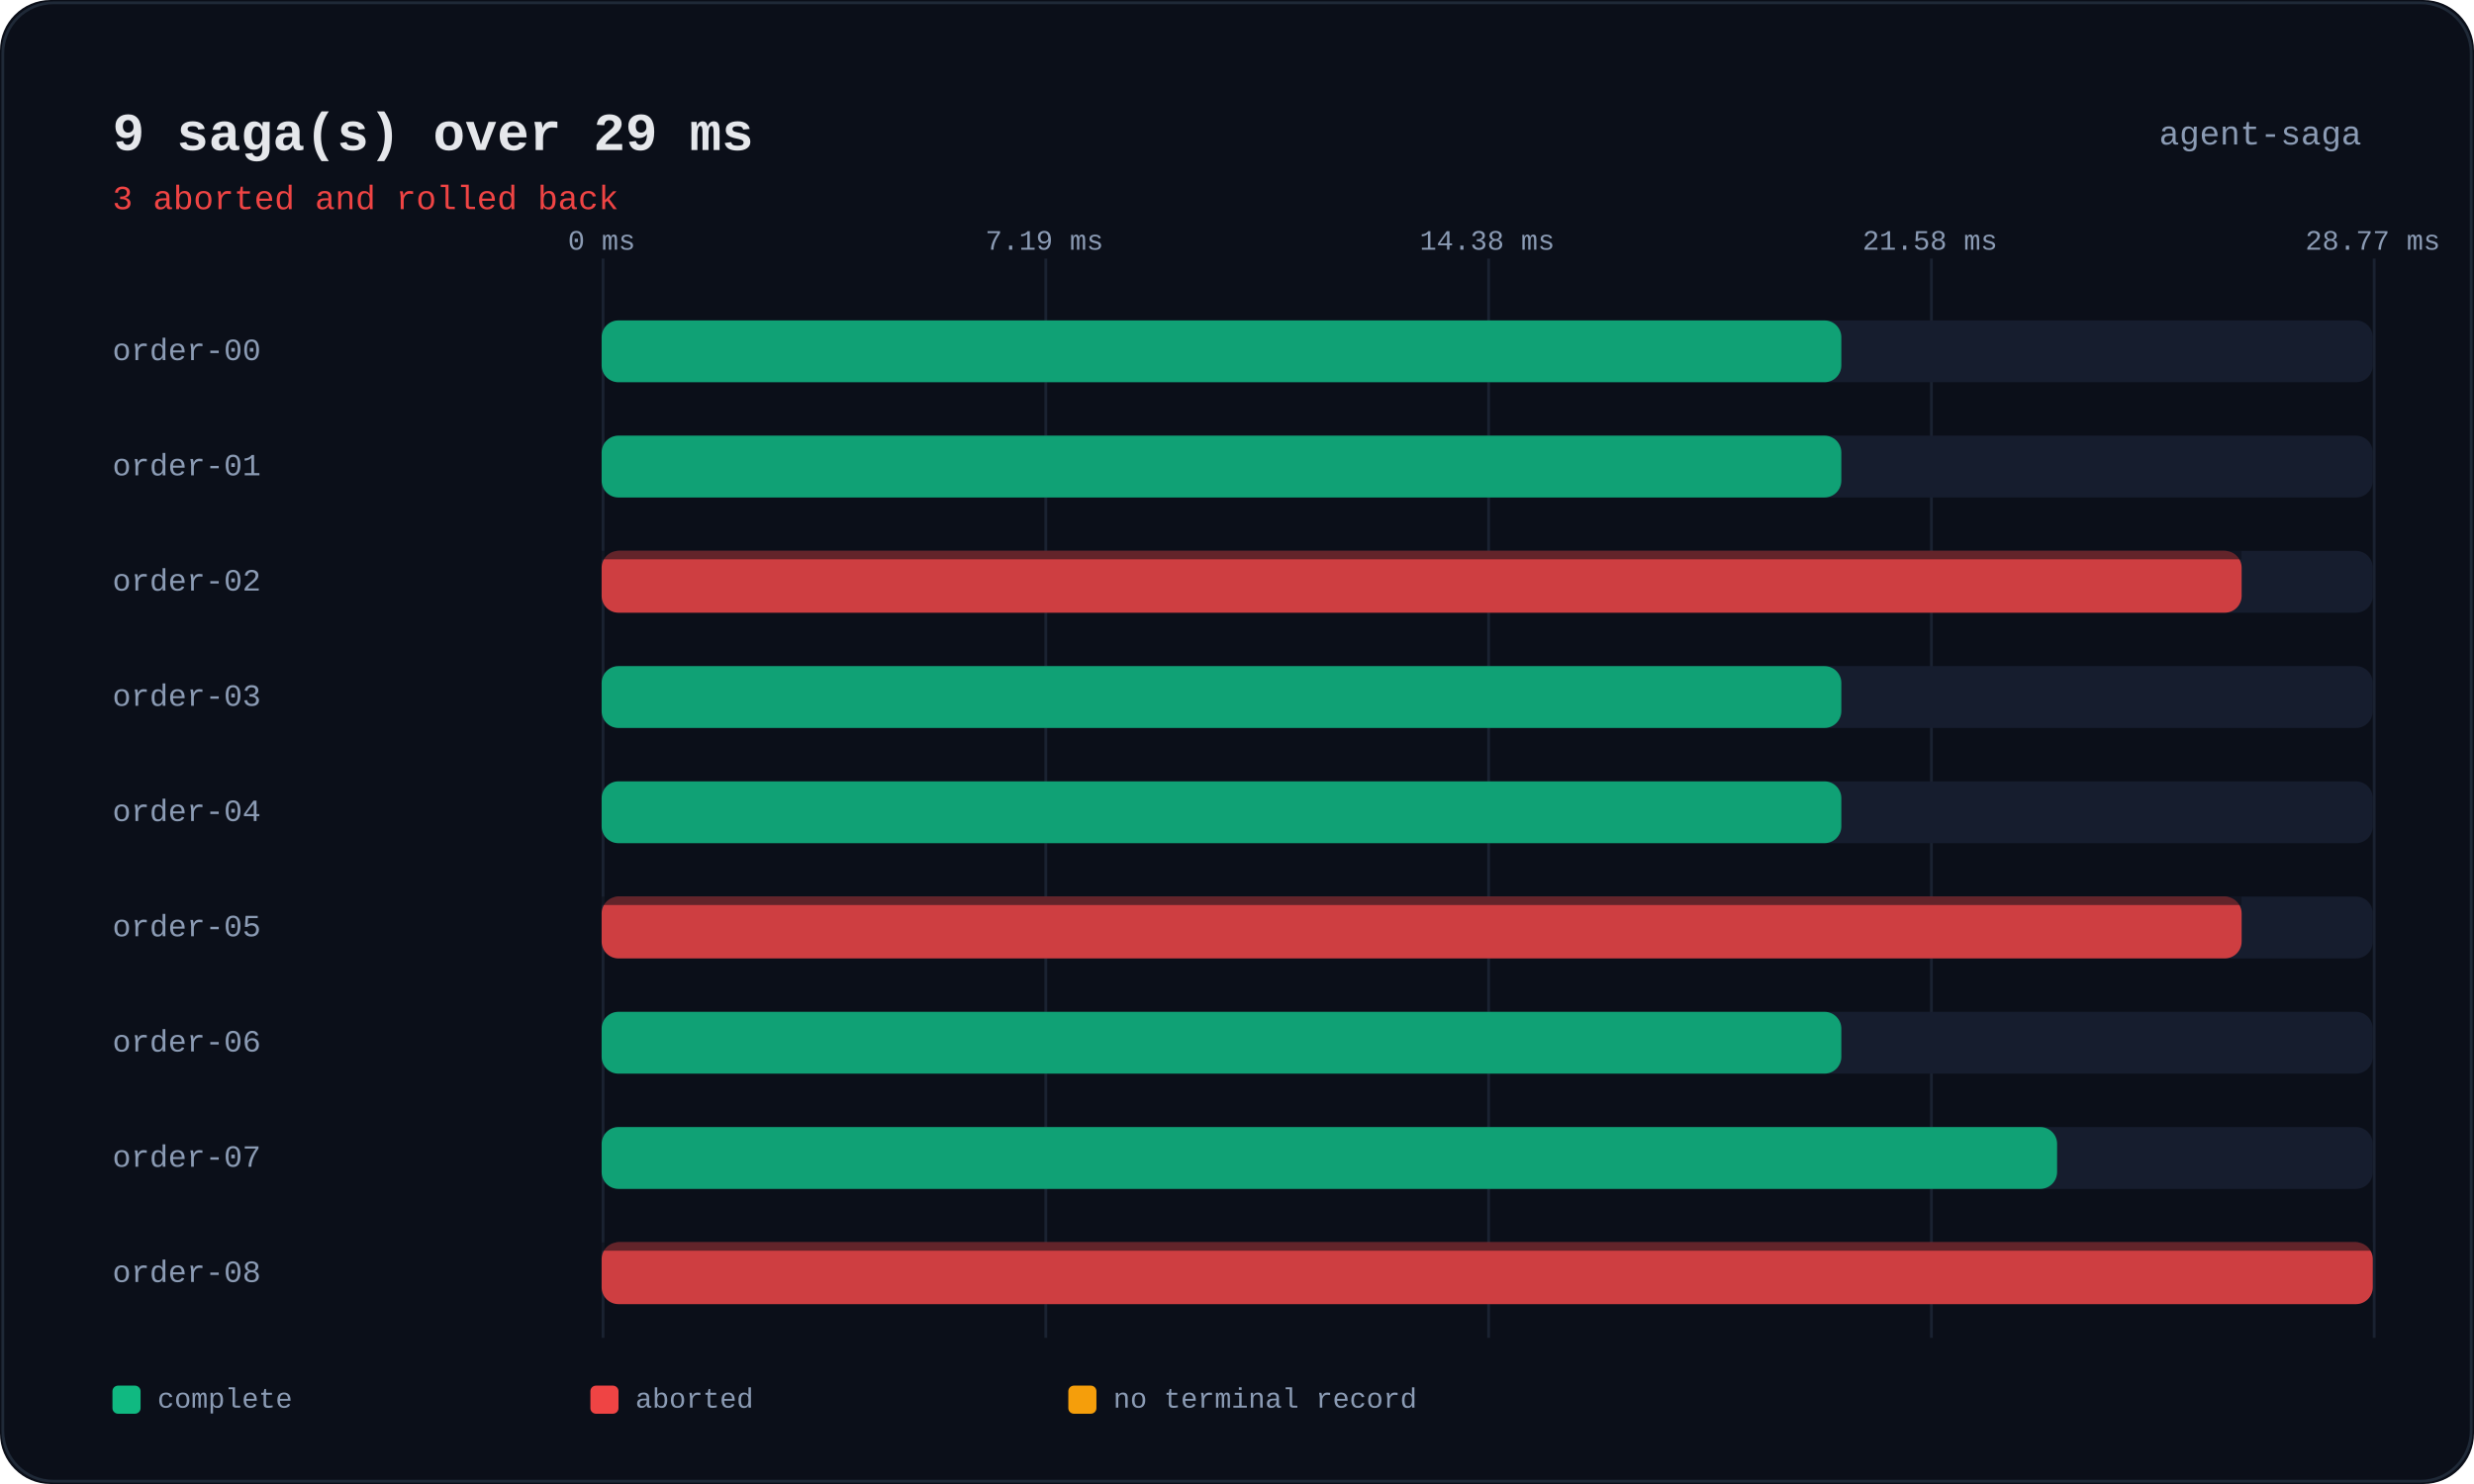
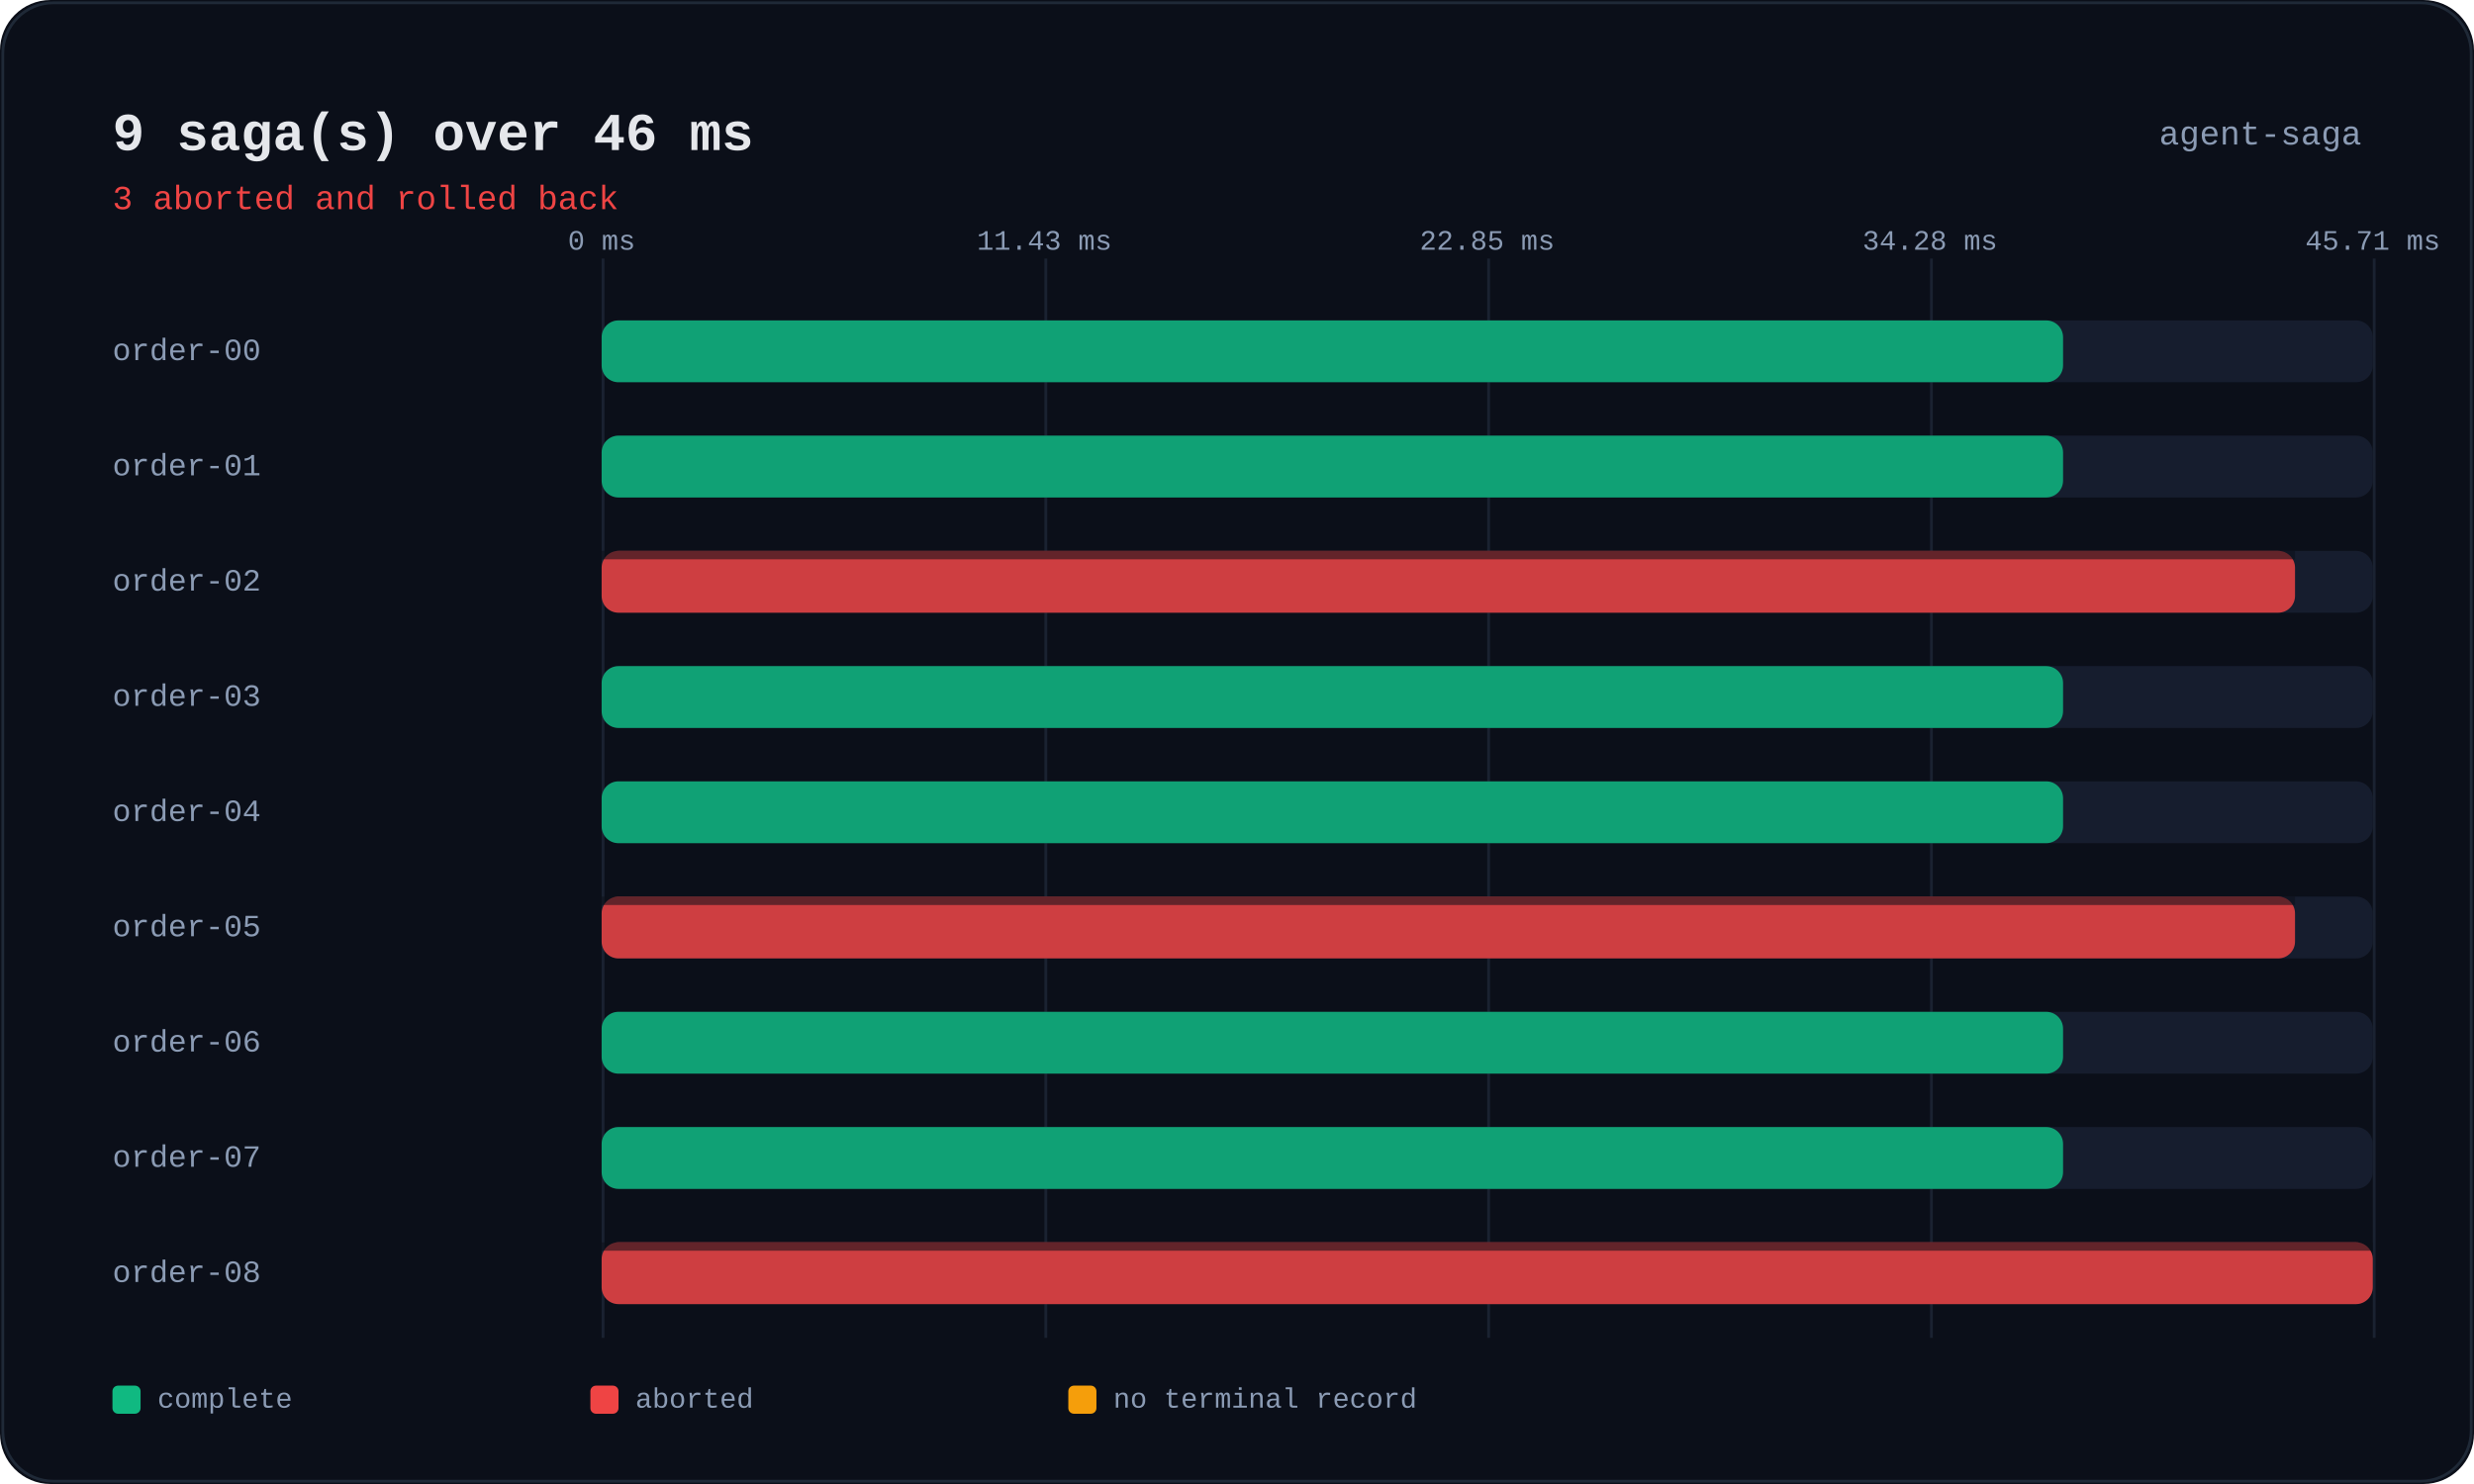
- <svg xmlns="http://www.w3.org/2000/svg" viewBox="0 0 880 528" width="880" height="528" role="img" aria-label="9 saga(s) over 29 ms. 3 aborted and rolled back">
+ <svg xmlns="http://www.w3.org/2000/svg" viewBox="0 0 880 528" width="880" height="528" role="img" aria-label="9 saga(s) over 46 ms. 3 aborted and rolled back">
  <style>
text{font-family:ui-monospace, SFMono-Regular, 'SF Mono', Menlo, Consolas, 'Liberation Mono', monospace;dominant-baseline:middle}
.t{fill:#e5e7eb}.m{fill:#8b9bb4}
.a0{animation:a0 4.67s linear infinite;}@keyframes a0{0%,3.21%{opacity:0}12.21%,100%{opacity:1}}
.a1{animation:a1 4.67s linear infinite;}@keyframes a1{0%,12.85%{opacity:0}23.55%,100%{opacity:1}}
.a2{animation:a2 4.67s linear infinite;}@keyframes a2{0%,15.63%{opacity:0}26.34%,100%{opacity:1}}
.a3{animation:a3 4.67s linear infinite;}@keyframes a3{0%,18.42%{opacity:0}29.12%,100%{opacity:1}}
.a4{animation:a4 4.67s linear infinite;}@keyframes a4{0%,21.2%{opacity:0}31.91%,100%{opacity:1}}
.a5{animation:a5 4.67s linear infinite;}@keyframes a5{0%,23.98%{opacity:0}34.69%,100%{opacity:1}}
.a6{animation:a6 4.67s linear infinite;}@keyframes a6{0%,26.77%{opacity:0}37.47%,100%{opacity:1}}
.a7{animation:a7 4.67s linear infinite;}@keyframes a7{0%,29.55%{opacity:0}40.26%,100%{opacity:1}}
.a8{animation:a8 4.67s linear infinite;}@keyframes a8{0%,32.33%{opacity:0}43.04%,100%{opacity:1}}
.a9{animation:a9 4.67s linear infinite;}@keyframes a9{0%,35.12%{opacity:0}45.82%,100%{opacity:1}}
@media (prefers-reduced-motion: reduce){*{animation:none !important;opacity:1 !important;transform:none !important}}
</style>
  <rect width="880" height="528" rx="18" fill="#0b0f19" />
  <rect x="1" y="1" width="878" height="526" rx="18" fill="none" stroke="#1f2937" />
  <g class="a0">
-     <text class="t" x="40" y="48" font-size="19" font-weight="700">9 saga(s) over 29 ms</text>
+     <text class="t" x="40" y="48" font-size="19" font-weight="700">9 saga(s) over 46 ms</text>
    <text x="40" y="71" font-size="12" fill="#ef4444">3 aborted and rolled back</text>
    <text class="m" x="840" y="48" font-size="12" text-anchor="end">agent-saga</text>
  </g>
  <rect x="214" y="92" width="1" height="384" fill="#1a2231" />
  <text class="m" x="214" y="86" font-size="10" text-anchor="middle">0 ms</text>
  <rect x="371.5" y="92" width="1" height="384" fill="#1a2231" />
-   <text class="m" x="371.5" y="86" font-size="10" text-anchor="middle">7.19 ms</text>
+   <text class="m" x="371.5" y="86" font-size="10" text-anchor="middle">11.43 ms</text>
  <rect x="529" y="92" width="1" height="384" fill="#1a2231" />
-   <text class="m" x="529" y="86" font-size="10" text-anchor="middle">14.38 ms</text>
+   <text class="m" x="529" y="86" font-size="10" text-anchor="middle">22.85 ms</text>
  <rect x="686.5" y="92" width="1" height="384" fill="#1a2231" />
-   <text class="m" x="686.5" y="86" font-size="10" text-anchor="middle">21.58 ms</text>
+   <text class="m" x="686.5" y="86" font-size="10" text-anchor="middle">34.28 ms</text>
  <rect x="844" y="92" width="1" height="384" fill="#1a2231" />
-   <text class="m" x="844" y="86" font-size="10" text-anchor="middle">28.77 ms</text>
+   <text class="m" x="844" y="86" font-size="10" text-anchor="middle">45.71 ms</text>
  <text class="m" x="40" y="125" font-size="11">order-00</text>
  <rect x="214" y="114" width="630" height="22" rx="6" fill="#161d2e" />
  <g class="a1">
-     <rect x="214" y="114" width="440.96" height="22" rx="6" fill="#10b981" fill-opacity="0.85" />
+     <rect x="214" y="114" width="519.83" height="22" rx="6" fill="#10b981" fill-opacity="0.85" />
  </g>
  <text class="m" x="40" y="166" font-size="11">order-01</text>
  <rect x="214" y="155" width="630" height="22" rx="6" fill="#161d2e" />
  <g class="a2">
-     <rect x="214" y="155" width="440.96" height="22" rx="6" fill="#10b981" fill-opacity="0.85" />
+     <rect x="214" y="155" width="519.83" height="22" rx="6" fill="#10b981" fill-opacity="0.85" />
  </g>
  <text class="m" x="40" y="207" font-size="11">order-02</text>
  <rect x="214" y="196" width="630" height="22" rx="6" fill="#161d2e" />
  <g class="a3">
-     <rect x="214" y="196" width="583.35" height="22" rx="6" fill="#ef4444" fill-opacity="0.85" />
-     <rect x="214" y="196" width="583.35" height="3" fill="#0b0f19" fill-opacity="0.55" />
+     <rect x="214" y="196" width="602.34" height="22" rx="6" fill="#ef4444" fill-opacity="0.85" />
+     <rect x="214" y="196" width="602.34" height="3" fill="#0b0f19" fill-opacity="0.55" />
  </g>
  <text class="m" x="40" y="248" font-size="11">order-03</text>
  <rect x="214" y="237" width="630" height="22" rx="6" fill="#161d2e" />
  <g class="a4">
-     <rect x="214" y="237" width="440.96" height="22" rx="6" fill="#10b981" fill-opacity="0.85" />
+     <rect x="214" y="237" width="519.83" height="22" rx="6" fill="#10b981" fill-opacity="0.85" />
  </g>
  <text class="m" x="40" y="289" font-size="11">order-04</text>
  <rect x="214" y="278" width="630" height="22" rx="6" fill="#161d2e" />
  <g class="a5">
-     <rect x="214" y="278" width="440.96" height="22" rx="6" fill="#10b981" fill-opacity="0.85" />
+     <rect x="214" y="278" width="519.83" height="22" rx="6" fill="#10b981" fill-opacity="0.85" />
  </g>
  <text class="m" x="40" y="330" font-size="11">order-05</text>
  <rect x="214" y="319" width="630" height="22" rx="6" fill="#161d2e" />
  <g class="a6">
-     <rect x="214" y="319" width="583.35" height="22" rx="6" fill="#ef4444" fill-opacity="0.85" />
-     <rect x="214" y="319" width="583.35" height="3" fill="#0b0f19" fill-opacity="0.55" />
+     <rect x="214" y="319" width="602.34" height="22" rx="6" fill="#ef4444" fill-opacity="0.85" />
+     <rect x="214" y="319" width="602.34" height="3" fill="#0b0f19" fill-opacity="0.55" />
  </g>
  <text class="m" x="40" y="371" font-size="11">order-06</text>
  <rect x="214" y="360" width="630" height="22" rx="6" fill="#161d2e" />
  <g class="a7">
-     <rect x="214" y="360" width="440.96" height="22" rx="6" fill="#10b981" fill-opacity="0.85" />
+     <rect x="214" y="360" width="519.83" height="22" rx="6" fill="#10b981" fill-opacity="0.85" />
  </g>
  <text class="m" x="40" y="412" font-size="11">order-07</text>
  <rect x="214" y="401" width="630" height="22" rx="6" fill="#161d2e" />
  <g class="a8">
-     <rect x="214" y="401" width="517.71" height="22" rx="6" fill="#10b981" fill-opacity="0.85" />
+     <rect x="214" y="401" width="519.83" height="22" rx="6" fill="#10b981" fill-opacity="0.85" />
  </g>
  <text class="m" x="40" y="453" font-size="11">order-08</text>
  <rect x="214" y="442" width="630" height="22" rx="6" fill="#161d2e" />
  <g class="a9">
    <rect x="214" y="442" width="630" height="22" rx="6" fill="#ef4444" fill-opacity="0.85" />
    <rect x="214" y="442" width="630" height="3" fill="#0b0f19" fill-opacity="0.55" />
  </g>
  <rect x="40" y="493" width="10" height="10" rx="2" fill="#10b981" />
  <text class="m" x="56" y="498" font-size="10">complete</text>
  <rect x="210" y="493" width="10" height="10" rx="2" fill="#ef4444" />
  <text class="m" x="226" y="498" font-size="10">aborted</text>
  <rect x="380" y="493" width="10" height="10" rx="2" fill="#f59e0b" />
  <text class="m" x="396" y="498" font-size="10">no terminal record</text>
</svg>
